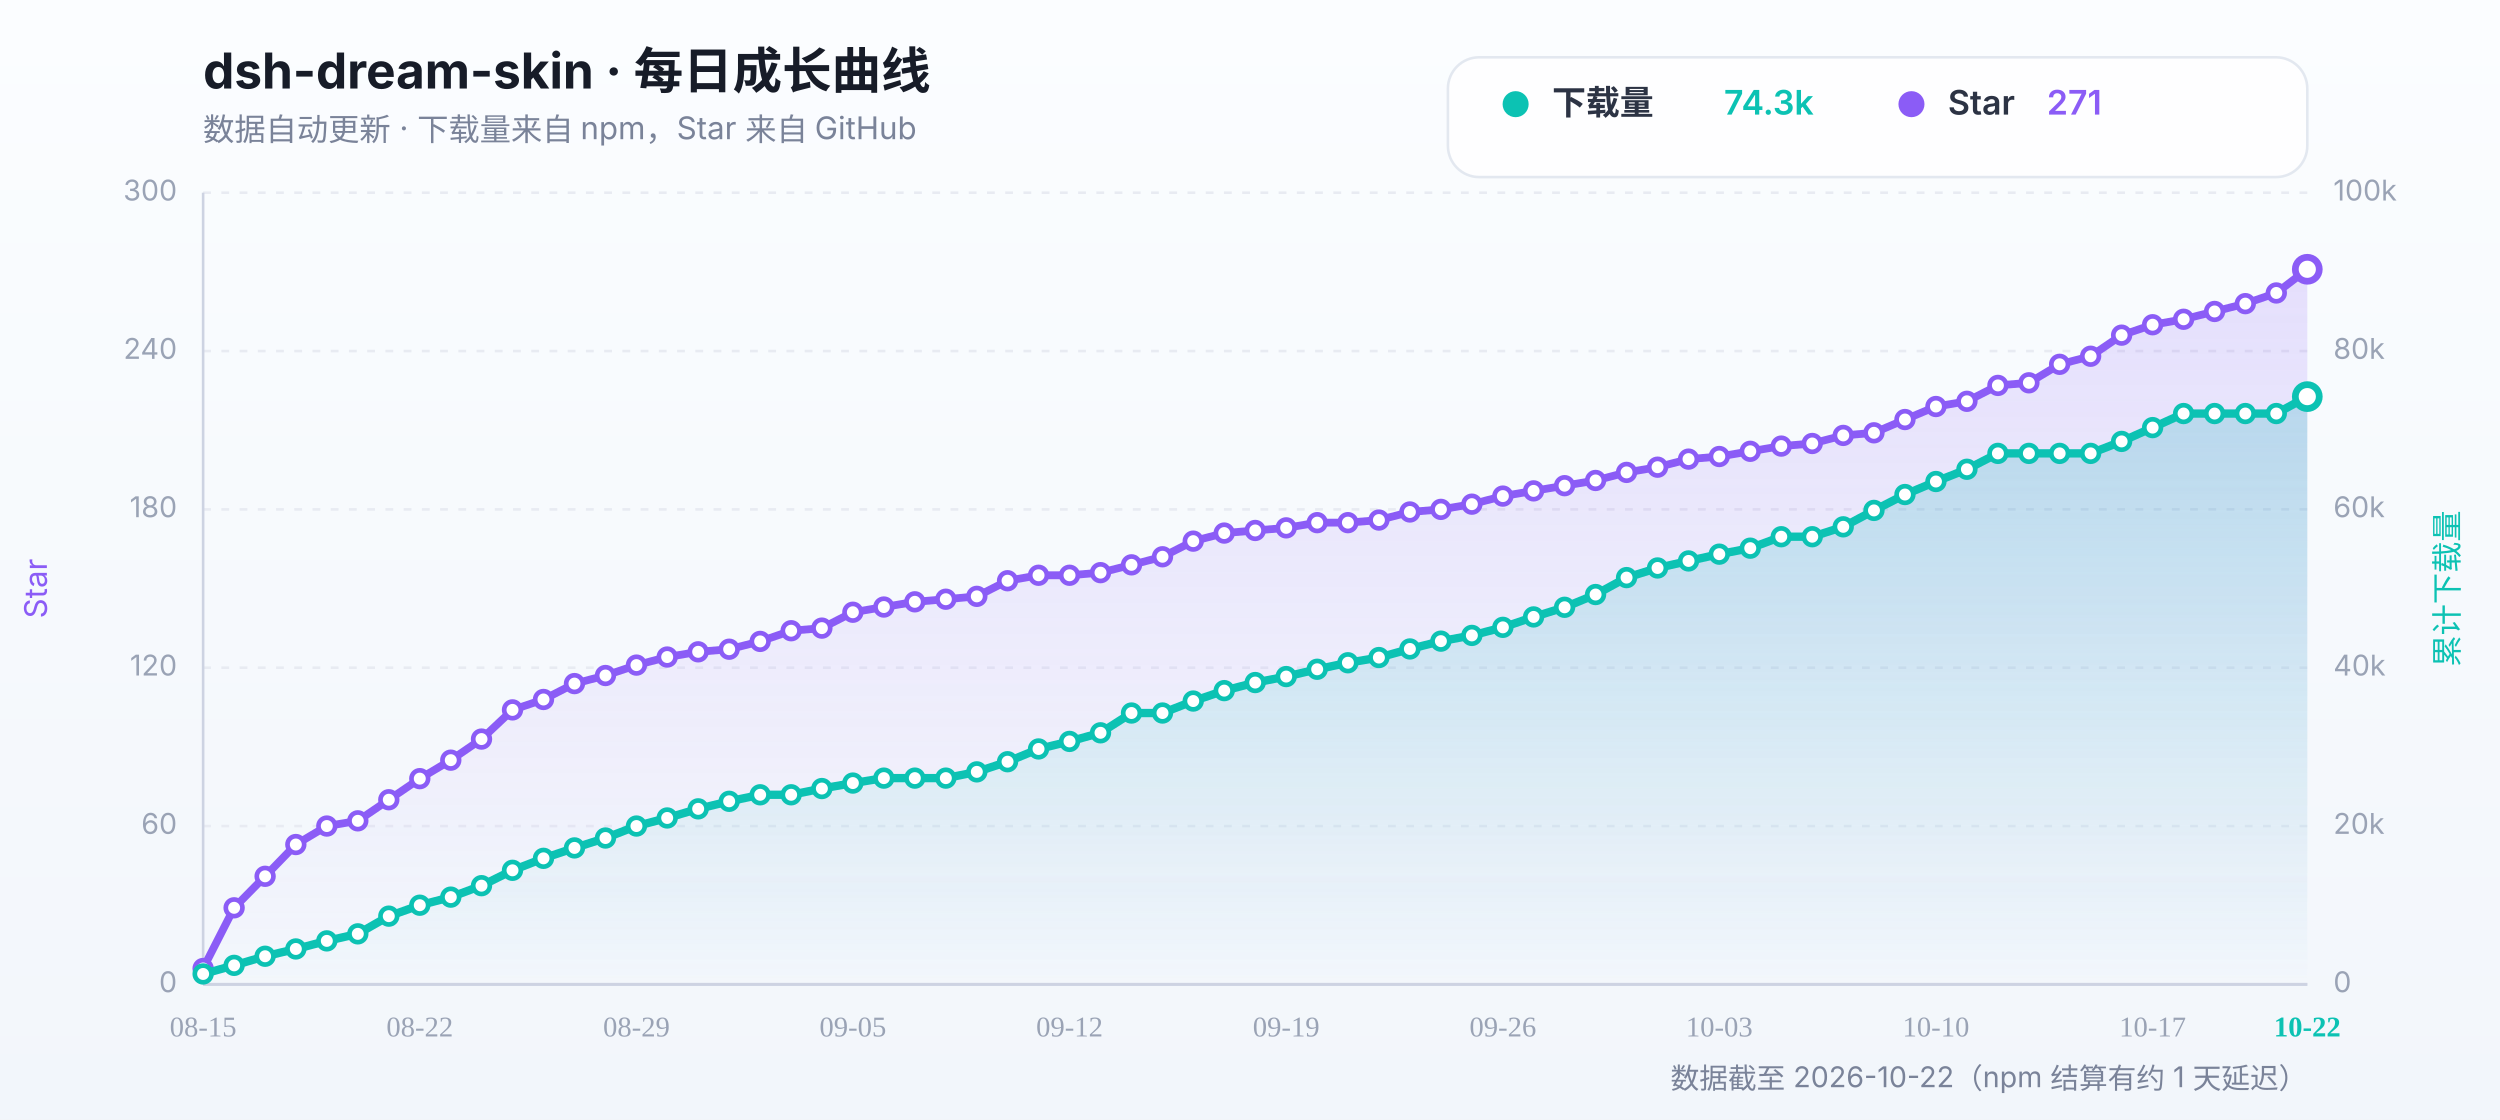
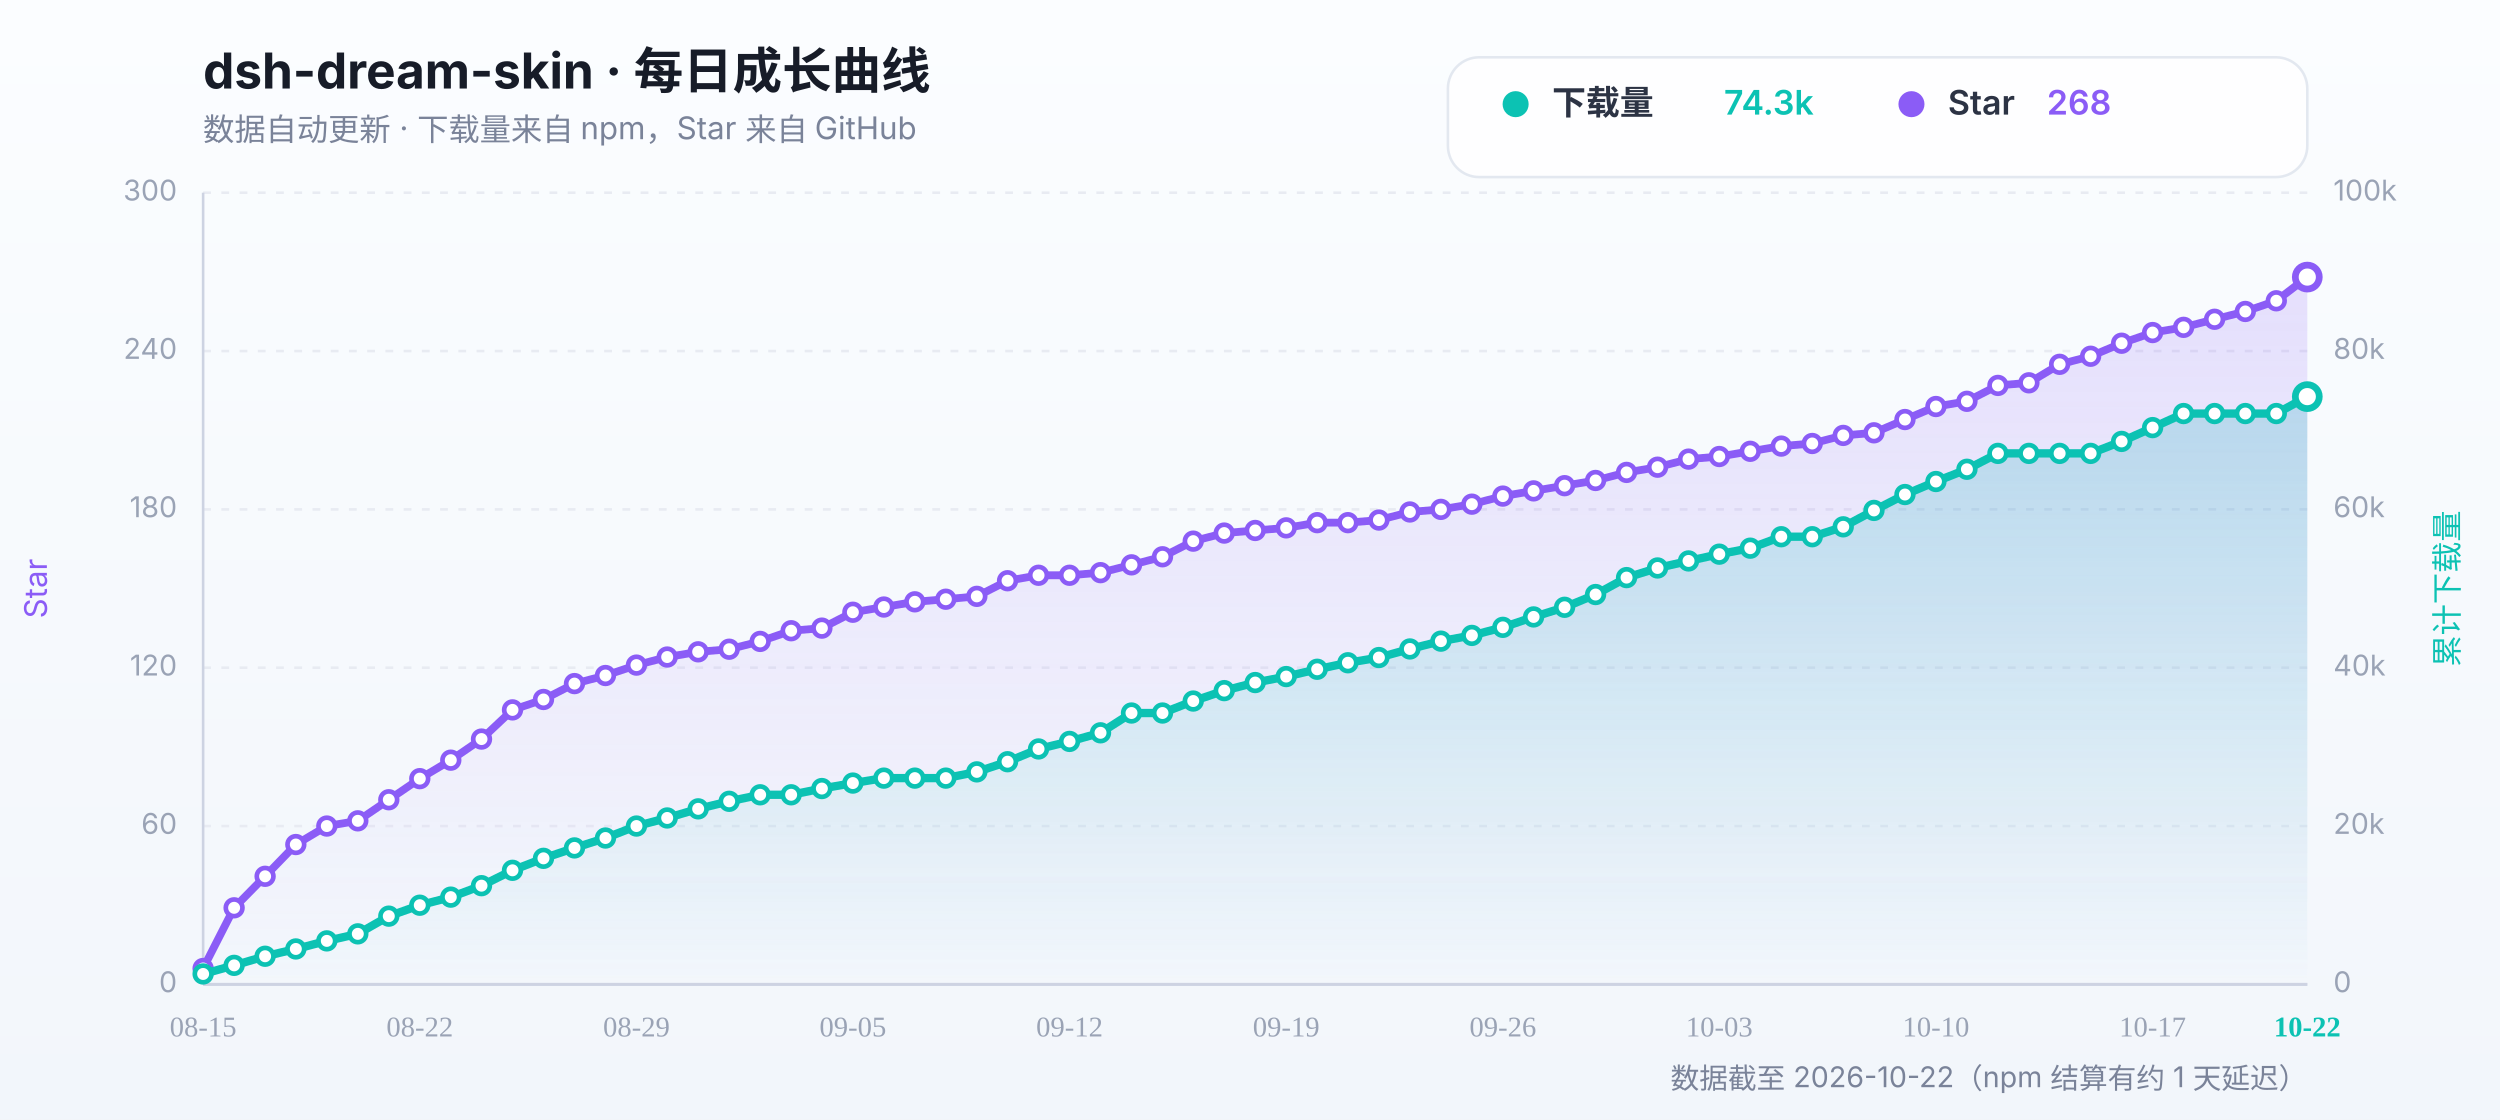
<svg xmlns="http://www.w3.org/2000/svg" width="960" height="430" viewBox="0 0 960 430" role="img" aria-label="dsh-dream-skin 每日 Star 与累计下载量双轴折线图">
  <defs>
    <linearGradient id="gradDl" x1="0" y1="0" x2="0" y2="1">
      <stop offset="0%" stop-color="#0cc2b3" stop-opacity="0.24" />
      <stop offset="100%" stop-color="#0cc2b3" stop-opacity="0" />
    </linearGradient>
    <linearGradient id="gradSt" x1="0" y1="0" x2="0" y2="1">
      <stop offset="0%" stop-color="#8b5cf6" stop-opacity="0.18" />
      <stop offset="100%" stop-color="#8b5cf6" stop-opacity="0" />
    </linearGradient>
    <linearGradient id="bgGrad" x1="0" y1="0" x2="0" y2="1">
      <stop offset="0%" stop-color="#fbfdff" />
      <stop offset="100%" stop-color="#f2f6fb" />
    </linearGradient>
  </defs>
  <rect width="960" height="430" fill="url(#bgGrad)" />
  <g font-family="system-ui,-apple-system,'Segoe UI',sans-serif">
    <text x="18" y="226" font-size="12" fill="#8b5cf6" transform="rotate(-90 18 226)" text-anchor="middle">Star</text>
    <text x="944" y="226" font-size="12" fill="#0cc2b3" transform="rotate(-90 944 226)" text-anchor="middle">累计下载量</text>
  </g>
  <text x="78" y="34" font-size="19" font-weight="700" fill="#171c28" font-family="system-ui,-apple-system,'Segoe UI',sans-serif">dsh-dream-skin · 每日成长曲线</text>
  <text x="78" y="54" font-size="12" fill="#7a8399" font-family="system-ui,-apple-system,'Segoe UI',sans-serif">数据自动更新 · 下载量来自 npm，Star 来自 GitHub</text>
  <g font-family="system-ui,-apple-system,'Segoe UI',sans-serif">
    <rect x="556" y="22" width="330" height="46" rx="12" fill="#ffffff" fill-opacity="0.72" stroke="#e3e8f0" stroke-width="1" />
    <circle cx="582" cy="40" r="5" fill="#0cc2b3" />
    <text x="596" y="44" font-size="13" font-weight="600" fill="#2c3344">下载量</text>
    <text x="662" y="44" font-size="13" font-weight="600" fill="#0cc2b3">74.3k</text>
    <circle cx="734" cy="40" r="5" fill="#8b5cf6" />
    <text x="748" y="44" font-size="13" font-weight="600" fill="#2c3344">Star</text>
-     <text x="786" y="44" font-size="13" font-weight="600" fill="#8b5cf6">271</text>
+     <text x="786" y="44" font-size="13" font-weight="600" fill="#8b5cf6">268</text>
  </g>
  <line x1="78" y1="378.0" x2="886" y2="378.0" stroke="#d3d9e8" stroke-width="1.2" />
  <line x1="78" y1="317.2" x2="886" y2="317.2" stroke="#e8ebf2" stroke-width="1" stroke-dasharray="3 4" />
  <line x1="78" y1="256.4" x2="886" y2="256.4" stroke="#e8ebf2" stroke-width="1" stroke-dasharray="3 4" />
  <line x1="78" y1="195.6" x2="886" y2="195.6" stroke="#e8ebf2" stroke-width="1" stroke-dasharray="3 4" />
  <line x1="78" y1="134.8" x2="886" y2="134.8" stroke="#e8ebf2" stroke-width="1" stroke-dasharray="3 4" />
  <line x1="78" y1="74.0" x2="886" y2="74.0" stroke="#e8ebf2" stroke-width="1" stroke-dasharray="3 4" />
  <g font-family="system-ui,-apple-system,'Segoe UI',sans-serif">
    <text x="68" y="381.0" text-anchor="end" font-size="11" fill="#9aa3b5">0</text>
    <text x="68" y="320.2" text-anchor="end" font-size="11" fill="#9aa3b5">60</text>
    <text x="68" y="259.4" text-anchor="end" font-size="11" fill="#9aa3b5">120</text>
    <text x="68" y="198.6" text-anchor="end" font-size="11" fill="#9aa3b5">180</text>
    <text x="68" y="137.8" text-anchor="end" font-size="11" fill="#9aa3b5">240</text>
    <text x="68" y="77.0" text-anchor="end" font-size="11" fill="#9aa3b5">300</text>
    <text x="896" y="381.0" text-anchor="start" font-size="11" fill="#9aa3b5">0</text>
    <text x="896" y="320.2" text-anchor="start" font-size="11" fill="#9aa3b5">20k</text>
    <text x="896" y="259.4" text-anchor="start" font-size="11" fill="#9aa3b5">40k</text>
    <text x="896" y="198.6" text-anchor="start" font-size="11" fill="#9aa3b5">60k</text>
    <text x="896" y="137.8" text-anchor="start" font-size="11" fill="#9aa3b5">80k</text>
    <text x="896" y="77.0" text-anchor="start" font-size="11" fill="#9aa3b5">100k</text>
  </g>
  <line x1="78" y1="74" x2="78" y2="378" stroke="#cdd3e2" stroke-width="1" />
  <line x1="78" y1="378" x2="886" y2="378" stroke="#cdd3e2" stroke-width="1" />
  <path d="M 78.0 378.0 L 78.0 374.0 L 89.9 370.7 L 101.8 367.2 L 113.6 364.4 L 125.5 361.3 L 137.4 358.6 L 149.3 351.8 L 161.2 347.6 L 173.1 344.5 L 184.9 340.1 L 196.8 334.2 L 208.7 329.6 L 220.6 325.6 L 232.5 321.8 L 244.4 317.2 L 256.2 314.1 L 268.1 310.6 L 280.0 307.7 L 291.9 305.2 L 303.8 305.2 L 315.6 302.8 L 327.5 300.7 L 339.4 298.8 L 351.3 298.8 L 363.2 298.8 L 375.1 296.4 L 386.9 292.5 L 398.8 287.6 L 410.7 284.7 L 422.6 281.4 L 434.5 273.8 L 446.4 273.8 L 458.2 269.2 L 470.1 265.2 L 482.0 262.1 L 493.9 259.8 L 505.8 257.0 L 517.6 254.5 L 529.5 252.5 L 541.4 249.2 L 553.3 246.2 L 565.2 244.0 L 577.1 240.9 L 588.9 236.9 L 600.8 233.2 L 612.7 228.3 L 624.6 221.8 L 636.5 218.1 L 648.4 215.4 L 660.2 212.8 L 672.1 210.5 L 684.0 206.1 L 695.9 206.1 L 707.8 202.3 L 719.6 196.0 L 731.5 189.9 L 743.4 184.9 L 755.3 180.2 L 767.2 174.1 L 779.1 174.1 L 790.9 174.1 L 802.8 174.1 L 814.7 169.5 L 826.6 164.2 L 838.5 158.8 L 850.4 158.8 L 862.2 158.8 L 874.1 158.8 L 886.0 152.3 L 886.0 378.0 Z" fill="url(#gradDl)" stroke="none" />
-   <path d="M 78.0 378.0 L 78.0 371.9 L 89.9 348.6 L 101.8 336.5 L 113.6 324.3 L 125.5 317.2 L 137.4 315.2 L 149.3 307.1 L 161.2 299.0 L 173.1 291.9 L 184.9 283.8 L 196.8 272.6 L 208.7 268.6 L 220.6 262.5 L 232.5 259.4 L 244.4 255.4 L 256.2 252.3 L 268.1 250.3 L 280.0 249.3 L 291.9 246.3 L 303.8 242.2 L 315.6 241.2 L 327.5 235.1 L 339.4 233.1 L 351.3 231.1 L 363.2 230.1 L 375.1 229.0 L 386.9 223.0 L 398.8 220.9 L 410.7 220.9 L 422.6 219.9 L 434.5 216.9 L 446.4 213.8 L 458.2 207.8 L 470.1 204.7 L 482.0 203.7 L 493.9 202.7 L 505.8 200.7 L 517.6 200.7 L 529.5 199.7 L 541.4 196.6 L 553.3 195.6 L 565.2 193.6 L 577.1 190.5 L 588.9 188.5 L 600.8 186.5 L 612.7 184.5 L 624.6 181.4 L 636.5 179.4 L 648.4 176.3 L 660.2 175.3 L 672.1 173.3 L 684.0 171.3 L 695.9 170.3 L 707.8 167.2 L 719.6 166.2 L 731.5 161.1 L 743.4 156.1 L 755.3 154.1 L 767.2 148.0 L 779.1 147.0 L 790.9 139.9 L 802.8 136.8 L 814.7 128.7 L 826.6 124.7 L 838.5 122.6 L 850.4 119.6 L 862.2 116.6 L 874.1 112.5 L 886.0 103.4 L 886.0 378.0 Z" fill="url(#gradSt)" stroke="none" />
-   <polyline points="78.0,371.9 89.9,348.6 101.8,336.5 113.6,324.3 125.5,317.2 137.4,315.2 149.3,307.1 161.2,299.0 173.1,291.9 184.9,283.8 196.8,272.6 208.7,268.6 220.6,262.5 232.5,259.4 244.4,255.4 256.2,252.3 268.1,250.3 280.0,249.3 291.9,246.3 303.8,242.2 315.6,241.2 327.5,235.1 339.4,233.1 351.3,231.1 363.2,230.1 375.1,229.0 386.9,223.0 398.8,220.9 410.7,220.9 422.6,219.9 434.5,216.9 446.4,213.8 458.2,207.8 470.1,204.7 482.0,203.7 493.9,202.7 505.8,200.7 517.6,200.7 529.5,199.7 541.4,196.6 553.3,195.6 565.2,193.6 577.1,190.5 588.9,188.5 600.8,186.5 612.7,184.5 624.6,181.4 636.5,179.4 648.4,176.3 660.2,175.3 672.1,173.3 684.0,171.3 695.9,170.3 707.8,167.2 719.6,166.2 731.5,161.1 743.4,156.1 755.3,154.1 767.2,148.0 779.1,147.0 790.9,139.9 802.8,136.8 814.7,128.7 826.6,124.7 838.5,122.6 850.4,119.6 862.2,116.6 874.1,112.5 886.0,103.4" fill="none" stroke="#8b5cf6" stroke-width="3" stroke-linecap="round" stroke-linejoin="round" />
+   <path d="M 78.0 378.0 L 78.0 371.9 L 89.9 348.6 L 101.8 336.5 L 113.6 324.3 L 125.5 317.2 L 137.4 315.2 L 149.3 307.1 L 161.2 299.0 L 173.1 291.9 L 184.9 283.8 L 196.8 272.6 L 208.7 268.6 L 220.6 262.5 L 232.5 259.4 L 244.4 255.4 L 256.2 252.3 L 268.1 250.3 L 280.0 249.3 L 291.9 246.3 L 303.8 242.2 L 315.6 241.2 L 327.5 235.1 L 339.4 233.1 L 351.3 231.1 L 363.2 230.1 L 375.1 229.0 L 386.9 223.0 L 398.8 220.9 L 410.7 220.9 L 422.6 219.9 L 434.5 216.9 L 446.4 213.8 L 458.2 207.8 L 470.1 204.7 L 482.0 203.7 L 493.9 202.7 L 505.8 200.7 L 517.6 200.7 L 529.5 199.7 L 541.4 196.6 L 553.3 195.6 L 565.2 193.6 L 577.1 190.5 L 588.9 188.5 L 600.8 186.5 L 612.7 184.5 L 624.6 181.4 L 636.5 179.4 L 648.4 176.3 L 660.2 175.3 L 672.1 173.3 L 684.0 171.3 L 695.9 170.3 L 707.8 167.2 L 719.6 166.2 L 731.5 161.1 L 743.4 156.1 L 755.3 154.1 L 767.2 148.0 L 779.1 147.0 L 790.9 139.9 L 802.8 136.8 L 814.7 131.8 L 826.6 127.7 L 838.5 125.7 L 850.4 122.6 L 862.2 119.6 L 874.1 115.5 L 886.0 106.4 L 886.0 378.0 Z" fill="url(#gradSt)" stroke="none" />
+   <polyline points="78.0,371.9 89.9,348.6 101.8,336.5 113.6,324.3 125.5,317.2 137.4,315.2 149.3,307.1 161.2,299.0 173.1,291.9 184.9,283.8 196.8,272.6 208.7,268.6 220.6,262.5 232.5,259.4 244.4,255.4 256.2,252.3 268.1,250.3 280.0,249.3 291.9,246.3 303.8,242.2 315.6,241.2 327.5,235.1 339.4,233.1 351.3,231.1 363.2,230.1 375.1,229.0 386.9,223.0 398.8,220.9 410.7,220.9 422.6,219.9 434.5,216.9 446.4,213.8 458.2,207.8 470.1,204.7 482.0,203.7 493.9,202.7 505.8,200.7 517.6,200.7 529.5,199.7 541.4,196.6 553.3,195.6 565.2,193.6 577.1,190.5 588.9,188.5 600.8,186.5 612.7,184.5 624.6,181.4 636.5,179.4 648.4,176.3 660.2,175.3 672.1,173.3 684.0,171.3 695.9,170.3 707.8,167.2 719.6,166.2 731.5,161.1 743.4,156.1 755.3,154.1 767.2,148.0 779.1,147.0 790.9,139.9 802.8,136.8 814.7,131.8 826.6,127.7 838.5,125.7 850.4,122.6 862.2,119.6 874.1,115.5 886.0,106.4" fill="none" stroke="#8b5cf6" stroke-width="3" stroke-linecap="round" stroke-linejoin="round" />
  <circle cx="78.0" cy="371.9" r="3.2" fill="#ffffff" stroke="#8b5cf6" stroke-width="1.8" />
  <circle cx="89.9" cy="348.6" r="3.2" fill="#ffffff" stroke="#8b5cf6" stroke-width="1.8" />
  <circle cx="101.8" cy="336.5" r="3.2" fill="#ffffff" stroke="#8b5cf6" stroke-width="1.8" />
  <circle cx="113.6" cy="324.3" r="3.2" fill="#ffffff" stroke="#8b5cf6" stroke-width="1.8" />
  <circle cx="125.5" cy="317.2" r="3.2" fill="#ffffff" stroke="#8b5cf6" stroke-width="1.8" />
  <circle cx="137.4" cy="315.2" r="3.2" fill="#ffffff" stroke="#8b5cf6" stroke-width="1.8" />
  <circle cx="149.3" cy="307.1" r="3.2" fill="#ffffff" stroke="#8b5cf6" stroke-width="1.8" />
  <circle cx="161.2" cy="299.0" r="3.2" fill="#ffffff" stroke="#8b5cf6" stroke-width="1.8" />
  <circle cx="173.1" cy="291.9" r="3.2" fill="#ffffff" stroke="#8b5cf6" stroke-width="1.8" />
  <circle cx="184.9" cy="283.8" r="3.2" fill="#ffffff" stroke="#8b5cf6" stroke-width="1.8" />
  <circle cx="196.8" cy="272.6" r="3.2" fill="#ffffff" stroke="#8b5cf6" stroke-width="1.8" />
  <circle cx="208.7" cy="268.6" r="3.2" fill="#ffffff" stroke="#8b5cf6" stroke-width="1.8" />
  <circle cx="220.6" cy="262.5" r="3.2" fill="#ffffff" stroke="#8b5cf6" stroke-width="1.8" />
  <circle cx="232.5" cy="259.4" r="3.2" fill="#ffffff" stroke="#8b5cf6" stroke-width="1.8" />
  <circle cx="244.4" cy="255.4" r="3.2" fill="#ffffff" stroke="#8b5cf6" stroke-width="1.8" />
  <circle cx="256.2" cy="252.3" r="3.2" fill="#ffffff" stroke="#8b5cf6" stroke-width="1.8" />
  <circle cx="268.1" cy="250.3" r="3.2" fill="#ffffff" stroke="#8b5cf6" stroke-width="1.8" />
  <circle cx="280.0" cy="249.3" r="3.2" fill="#ffffff" stroke="#8b5cf6" stroke-width="1.8" />
  <circle cx="291.9" cy="246.3" r="3.2" fill="#ffffff" stroke="#8b5cf6" stroke-width="1.8" />
  <circle cx="303.8" cy="242.2" r="3.2" fill="#ffffff" stroke="#8b5cf6" stroke-width="1.8" />
  <circle cx="315.6" cy="241.2" r="3.2" fill="#ffffff" stroke="#8b5cf6" stroke-width="1.8" />
  <circle cx="327.5" cy="235.1" r="3.2" fill="#ffffff" stroke="#8b5cf6" stroke-width="1.8" />
  <circle cx="339.4" cy="233.1" r="3.2" fill="#ffffff" stroke="#8b5cf6" stroke-width="1.8" />
  <circle cx="351.3" cy="231.1" r="3.2" fill="#ffffff" stroke="#8b5cf6" stroke-width="1.8" />
  <circle cx="363.2" cy="230.1" r="3.2" fill="#ffffff" stroke="#8b5cf6" stroke-width="1.8" />
  <circle cx="375.1" cy="229.0" r="3.2" fill="#ffffff" stroke="#8b5cf6" stroke-width="1.8" />
  <circle cx="386.9" cy="223.0" r="3.2" fill="#ffffff" stroke="#8b5cf6" stroke-width="1.8" />
  <circle cx="398.8" cy="220.9" r="3.2" fill="#ffffff" stroke="#8b5cf6" stroke-width="1.8" />
  <circle cx="410.7" cy="220.9" r="3.2" fill="#ffffff" stroke="#8b5cf6" stroke-width="1.8" />
  <circle cx="422.6" cy="219.9" r="3.2" fill="#ffffff" stroke="#8b5cf6" stroke-width="1.8" />
  <circle cx="434.5" cy="216.9" r="3.2" fill="#ffffff" stroke="#8b5cf6" stroke-width="1.8" />
  <circle cx="446.4" cy="213.8" r="3.2" fill="#ffffff" stroke="#8b5cf6" stroke-width="1.8" />
  <circle cx="458.2" cy="207.8" r="3.2" fill="#ffffff" stroke="#8b5cf6" stroke-width="1.8" />
  <circle cx="470.1" cy="204.7" r="3.2" fill="#ffffff" stroke="#8b5cf6" stroke-width="1.8" />
  <circle cx="482.0" cy="203.7" r="3.2" fill="#ffffff" stroke="#8b5cf6" stroke-width="1.8" />
  <circle cx="493.9" cy="202.7" r="3.2" fill="#ffffff" stroke="#8b5cf6" stroke-width="1.8" />
  <circle cx="505.8" cy="200.7" r="3.2" fill="#ffffff" stroke="#8b5cf6" stroke-width="1.8" />
  <circle cx="517.6" cy="200.7" r="3.2" fill="#ffffff" stroke="#8b5cf6" stroke-width="1.8" />
  <circle cx="529.5" cy="199.7" r="3.2" fill="#ffffff" stroke="#8b5cf6" stroke-width="1.8" />
  <circle cx="541.4" cy="196.6" r="3.2" fill="#ffffff" stroke="#8b5cf6" stroke-width="1.8" />
  <circle cx="553.3" cy="195.6" r="3.2" fill="#ffffff" stroke="#8b5cf6" stroke-width="1.8" />
  <circle cx="565.2" cy="193.6" r="3.2" fill="#ffffff" stroke="#8b5cf6" stroke-width="1.8" />
  <circle cx="577.1" cy="190.5" r="3.2" fill="#ffffff" stroke="#8b5cf6" stroke-width="1.8" />
  <circle cx="588.9" cy="188.5" r="3.2" fill="#ffffff" stroke="#8b5cf6" stroke-width="1.8" />
  <circle cx="600.8" cy="186.5" r="3.2" fill="#ffffff" stroke="#8b5cf6" stroke-width="1.8" />
  <circle cx="612.7" cy="184.5" r="3.2" fill="#ffffff" stroke="#8b5cf6" stroke-width="1.8" />
  <circle cx="624.6" cy="181.4" r="3.2" fill="#ffffff" stroke="#8b5cf6" stroke-width="1.8" />
  <circle cx="636.5" cy="179.4" r="3.2" fill="#ffffff" stroke="#8b5cf6" stroke-width="1.8" />
  <circle cx="648.4" cy="176.3" r="3.2" fill="#ffffff" stroke="#8b5cf6" stroke-width="1.8" />
  <circle cx="660.2" cy="175.3" r="3.2" fill="#ffffff" stroke="#8b5cf6" stroke-width="1.8" />
  <circle cx="672.1" cy="173.3" r="3.2" fill="#ffffff" stroke="#8b5cf6" stroke-width="1.8" />
  <circle cx="684.0" cy="171.3" r="3.2" fill="#ffffff" stroke="#8b5cf6" stroke-width="1.8" />
  <circle cx="695.9" cy="170.3" r="3.2" fill="#ffffff" stroke="#8b5cf6" stroke-width="1.8" />
  <circle cx="707.8" cy="167.2" r="3.2" fill="#ffffff" stroke="#8b5cf6" stroke-width="1.8" />
  <circle cx="719.6" cy="166.2" r="3.2" fill="#ffffff" stroke="#8b5cf6" stroke-width="1.8" />
  <circle cx="731.5" cy="161.1" r="3.2" fill="#ffffff" stroke="#8b5cf6" stroke-width="1.8" />
  <circle cx="743.4" cy="156.1" r="3.2" fill="#ffffff" stroke="#8b5cf6" stroke-width="1.8" />
  <circle cx="755.3" cy="154.1" r="3.2" fill="#ffffff" stroke="#8b5cf6" stroke-width="1.8" />
  <circle cx="767.2" cy="148.0" r="3.2" fill="#ffffff" stroke="#8b5cf6" stroke-width="1.8" />
  <circle cx="779.1" cy="147.0" r="3.2" fill="#ffffff" stroke="#8b5cf6" stroke-width="1.8" />
  <circle cx="790.9" cy="139.9" r="3.2" fill="#ffffff" stroke="#8b5cf6" stroke-width="1.8" />
  <circle cx="802.8" cy="136.8" r="3.2" fill="#ffffff" stroke="#8b5cf6" stroke-width="1.8" />
-   <circle cx="814.7" cy="128.7" r="3.2" fill="#ffffff" stroke="#8b5cf6" stroke-width="1.8" />
-   <circle cx="826.6" cy="124.7" r="3.2" fill="#ffffff" stroke="#8b5cf6" stroke-width="1.8" />
-   <circle cx="838.5" cy="122.6" r="3.2" fill="#ffffff" stroke="#8b5cf6" stroke-width="1.8" />
-   <circle cx="850.4" cy="119.6" r="3.2" fill="#ffffff" stroke="#8b5cf6" stroke-width="1.8" />
-   <circle cx="862.2" cy="116.6" r="3.2" fill="#ffffff" stroke="#8b5cf6" stroke-width="1.8" />
-   <circle cx="874.1" cy="112.5" r="3.2" fill="#ffffff" stroke="#8b5cf6" stroke-width="1.8" />
-   <circle cx="886.0" cy="103.4" r="4.6" fill="#ffffff" stroke="#8b5cf6" stroke-width="2.6" />
+   <circle cx="814.7" cy="131.8" r="3.2" fill="#ffffff" stroke="#8b5cf6" stroke-width="1.8" />
+   <circle cx="826.6" cy="127.7" r="3.2" fill="#ffffff" stroke="#8b5cf6" stroke-width="1.8" />
+   <circle cx="838.5" cy="125.7" r="3.2" fill="#ffffff" stroke="#8b5cf6" stroke-width="1.8" />
+   <circle cx="850.4" cy="122.6" r="3.2" fill="#ffffff" stroke="#8b5cf6" stroke-width="1.8" />
+   <circle cx="862.2" cy="119.6" r="3.2" fill="#ffffff" stroke="#8b5cf6" stroke-width="1.8" />
+   <circle cx="874.1" cy="115.5" r="3.2" fill="#ffffff" stroke="#8b5cf6" stroke-width="1.8" />
+   <circle cx="886.0" cy="106.4" r="4.6" fill="#ffffff" stroke="#8b5cf6" stroke-width="2.6" />
  <polyline points="78.0,374.0 89.9,370.7 101.8,367.2 113.6,364.4 125.5,361.3 137.4,358.6 149.3,351.8 161.2,347.6 173.1,344.5 184.9,340.1 196.8,334.2 208.7,329.6 220.6,325.6 232.5,321.8 244.4,317.2 256.2,314.1 268.1,310.6 280.0,307.7 291.9,305.2 303.8,305.2 315.6,302.8 327.5,300.7 339.4,298.8 351.3,298.8 363.2,298.8 375.1,296.4 386.9,292.5 398.8,287.6 410.7,284.7 422.6,281.4 434.5,273.8 446.4,273.8 458.2,269.2 470.1,265.2 482.0,262.1 493.9,259.8 505.8,257.0 517.6,254.5 529.5,252.5 541.4,249.2 553.3,246.2 565.2,244.0 577.1,240.9 588.9,236.9 600.8,233.2 612.7,228.3 624.6,221.8 636.5,218.1 648.4,215.4 660.2,212.8 672.1,210.5 684.0,206.1 695.9,206.1 707.8,202.3 719.6,196.0 731.5,189.9 743.4,184.9 755.3,180.2 767.2,174.1 779.1,174.1 790.9,174.1 802.8,174.1 814.7,169.5 826.6,164.2 838.5,158.8 850.4,158.8 862.2,158.8 874.1,158.8 886.0,152.3" fill="none" stroke="#0cc2b3" stroke-width="3.2" stroke-linecap="round" stroke-linejoin="round" />
  <circle cx="78.0" cy="374.0" r="3.2" fill="#ffffff" stroke="#0cc2b3" stroke-width="1.8" />
  <circle cx="89.9" cy="370.7" r="3.2" fill="#ffffff" stroke="#0cc2b3" stroke-width="1.8" />
  <circle cx="101.8" cy="367.2" r="3.2" fill="#ffffff" stroke="#0cc2b3" stroke-width="1.8" />
  <circle cx="113.6" cy="364.4" r="3.2" fill="#ffffff" stroke="#0cc2b3" stroke-width="1.8" />
  <circle cx="125.5" cy="361.3" r="3.2" fill="#ffffff" stroke="#0cc2b3" stroke-width="1.8" />
  <circle cx="137.4" cy="358.6" r="3.2" fill="#ffffff" stroke="#0cc2b3" stroke-width="1.8" />
  <circle cx="149.3" cy="351.8" r="3.2" fill="#ffffff" stroke="#0cc2b3" stroke-width="1.8" />
  <circle cx="161.2" cy="347.6" r="3.2" fill="#ffffff" stroke="#0cc2b3" stroke-width="1.8" />
  <circle cx="173.1" cy="344.5" r="3.2" fill="#ffffff" stroke="#0cc2b3" stroke-width="1.8" />
  <circle cx="184.9" cy="340.1" r="3.2" fill="#ffffff" stroke="#0cc2b3" stroke-width="1.8" />
  <circle cx="196.8" cy="334.2" r="3.2" fill="#ffffff" stroke="#0cc2b3" stroke-width="1.8" />
  <circle cx="208.7" cy="329.6" r="3.2" fill="#ffffff" stroke="#0cc2b3" stroke-width="1.8" />
  <circle cx="220.6" cy="325.6" r="3.2" fill="#ffffff" stroke="#0cc2b3" stroke-width="1.8" />
  <circle cx="232.5" cy="321.8" r="3.2" fill="#ffffff" stroke="#0cc2b3" stroke-width="1.8" />
  <circle cx="244.4" cy="317.2" r="3.2" fill="#ffffff" stroke="#0cc2b3" stroke-width="1.8" />
  <circle cx="256.2" cy="314.1" r="3.2" fill="#ffffff" stroke="#0cc2b3" stroke-width="1.8" />
  <circle cx="268.1" cy="310.6" r="3.2" fill="#ffffff" stroke="#0cc2b3" stroke-width="1.8" />
  <circle cx="280.0" cy="307.7" r="3.2" fill="#ffffff" stroke="#0cc2b3" stroke-width="1.8" />
  <circle cx="291.9" cy="305.2" r="3.2" fill="#ffffff" stroke="#0cc2b3" stroke-width="1.8" />
  <circle cx="303.8" cy="305.2" r="3.2" fill="#ffffff" stroke="#0cc2b3" stroke-width="1.8" />
  <circle cx="315.6" cy="302.8" r="3.2" fill="#ffffff" stroke="#0cc2b3" stroke-width="1.8" />
  <circle cx="327.5" cy="300.7" r="3.2" fill="#ffffff" stroke="#0cc2b3" stroke-width="1.8" />
  <circle cx="339.4" cy="298.8" r="3.2" fill="#ffffff" stroke="#0cc2b3" stroke-width="1.8" />
  <circle cx="351.3" cy="298.8" r="3.2" fill="#ffffff" stroke="#0cc2b3" stroke-width="1.8" />
  <circle cx="363.2" cy="298.8" r="3.2" fill="#ffffff" stroke="#0cc2b3" stroke-width="1.8" />
  <circle cx="375.1" cy="296.4" r="3.2" fill="#ffffff" stroke="#0cc2b3" stroke-width="1.8" />
  <circle cx="386.9" cy="292.5" r="3.2" fill="#ffffff" stroke="#0cc2b3" stroke-width="1.8" />
  <circle cx="398.8" cy="287.6" r="3.2" fill="#ffffff" stroke="#0cc2b3" stroke-width="1.8" />
  <circle cx="410.7" cy="284.7" r="3.2" fill="#ffffff" stroke="#0cc2b3" stroke-width="1.8" />
  <circle cx="422.6" cy="281.4" r="3.2" fill="#ffffff" stroke="#0cc2b3" stroke-width="1.8" />
  <circle cx="434.5" cy="273.8" r="3.2" fill="#ffffff" stroke="#0cc2b3" stroke-width="1.8" />
  <circle cx="446.4" cy="273.8" r="3.2" fill="#ffffff" stroke="#0cc2b3" stroke-width="1.8" />
  <circle cx="458.2" cy="269.2" r="3.2" fill="#ffffff" stroke="#0cc2b3" stroke-width="1.8" />
  <circle cx="470.1" cy="265.2" r="3.2" fill="#ffffff" stroke="#0cc2b3" stroke-width="1.8" />
  <circle cx="482.0" cy="262.1" r="3.2" fill="#ffffff" stroke="#0cc2b3" stroke-width="1.8" />
  <circle cx="493.9" cy="259.8" r="3.2" fill="#ffffff" stroke="#0cc2b3" stroke-width="1.8" />
  <circle cx="505.8" cy="257.0" r="3.2" fill="#ffffff" stroke="#0cc2b3" stroke-width="1.8" />
  <circle cx="517.6" cy="254.5" r="3.2" fill="#ffffff" stroke="#0cc2b3" stroke-width="1.8" />
  <circle cx="529.5" cy="252.5" r="3.2" fill="#ffffff" stroke="#0cc2b3" stroke-width="1.8" />
  <circle cx="541.4" cy="249.2" r="3.2" fill="#ffffff" stroke="#0cc2b3" stroke-width="1.8" />
  <circle cx="553.3" cy="246.2" r="3.2" fill="#ffffff" stroke="#0cc2b3" stroke-width="1.8" />
  <circle cx="565.2" cy="244.0" r="3.2" fill="#ffffff" stroke="#0cc2b3" stroke-width="1.8" />
  <circle cx="577.1" cy="240.9" r="3.2" fill="#ffffff" stroke="#0cc2b3" stroke-width="1.8" />
  <circle cx="588.9" cy="236.9" r="3.2" fill="#ffffff" stroke="#0cc2b3" stroke-width="1.8" />
  <circle cx="600.8" cy="233.2" r="3.2" fill="#ffffff" stroke="#0cc2b3" stroke-width="1.8" />
  <circle cx="612.7" cy="228.3" r="3.2" fill="#ffffff" stroke="#0cc2b3" stroke-width="1.8" />
  <circle cx="624.6" cy="221.8" r="3.2" fill="#ffffff" stroke="#0cc2b3" stroke-width="1.8" />
  <circle cx="636.5" cy="218.1" r="3.2" fill="#ffffff" stroke="#0cc2b3" stroke-width="1.8" />
  <circle cx="648.4" cy="215.4" r="3.2" fill="#ffffff" stroke="#0cc2b3" stroke-width="1.8" />
  <circle cx="660.2" cy="212.8" r="3.2" fill="#ffffff" stroke="#0cc2b3" stroke-width="1.8" />
  <circle cx="672.1" cy="210.5" r="3.2" fill="#ffffff" stroke="#0cc2b3" stroke-width="1.8" />
  <circle cx="684.0" cy="206.1" r="3.2" fill="#ffffff" stroke="#0cc2b3" stroke-width="1.8" />
  <circle cx="695.9" cy="206.1" r="3.2" fill="#ffffff" stroke="#0cc2b3" stroke-width="1.8" />
  <circle cx="707.8" cy="202.3" r="3.2" fill="#ffffff" stroke="#0cc2b3" stroke-width="1.8" />
  <circle cx="719.6" cy="196.0" r="3.2" fill="#ffffff" stroke="#0cc2b3" stroke-width="1.8" />
  <circle cx="731.5" cy="189.9" r="3.2" fill="#ffffff" stroke="#0cc2b3" stroke-width="1.8" />
  <circle cx="743.4" cy="184.9" r="3.2" fill="#ffffff" stroke="#0cc2b3" stroke-width="1.8" />
  <circle cx="755.3" cy="180.2" r="3.2" fill="#ffffff" stroke="#0cc2b3" stroke-width="1.8" />
  <circle cx="767.2" cy="174.1" r="3.2" fill="#ffffff" stroke="#0cc2b3" stroke-width="1.8" />
  <circle cx="779.1" cy="174.1" r="3.2" fill="#ffffff" stroke="#0cc2b3" stroke-width="1.8" />
  <circle cx="790.9" cy="174.1" r="3.2" fill="#ffffff" stroke="#0cc2b3" stroke-width="1.8" />
  <circle cx="802.8" cy="174.1" r="3.2" fill="#ffffff" stroke="#0cc2b3" stroke-width="1.8" />
  <circle cx="814.7" cy="169.5" r="3.2" fill="#ffffff" stroke="#0cc2b3" stroke-width="1.8" />
  <circle cx="826.6" cy="164.2" r="3.2" fill="#ffffff" stroke="#0cc2b3" stroke-width="1.8" />
  <circle cx="838.5" cy="158.8" r="3.2" fill="#ffffff" stroke="#0cc2b3" stroke-width="1.8" />
  <circle cx="850.4" cy="158.8" r="3.2" fill="#ffffff" stroke="#0cc2b3" stroke-width="1.8" />
  <circle cx="862.2" cy="158.8" r="3.2" fill="#ffffff" stroke="#0cc2b3" stroke-width="1.8" />
  <circle cx="874.1" cy="158.8" r="3.2" fill="#ffffff" stroke="#0cc2b3" stroke-width="1.8" />
  <circle cx="886.0" cy="152.3" r="4.6" fill="#ffffff" stroke="#0cc2b3" stroke-width="2.6" />
  <text x="78.0" y="398" text-anchor="middle" font-size="11" fill="#9aa3b5">08-15</text>
  <text x="161.2" y="398" text-anchor="middle" font-size="11" fill="#9aa3b5">08-22</text>
  <text x="244.4" y="398" text-anchor="middle" font-size="11" fill="#9aa3b5">08-29</text>
  <text x="327.5" y="398" text-anchor="middle" font-size="11" fill="#9aa3b5">09-05</text>
  <text x="410.7" y="398" text-anchor="middle" font-size="11" fill="#9aa3b5">09-12</text>
  <text x="493.9" y="398" text-anchor="middle" font-size="11" fill="#9aa3b5">09-19</text>
  <text x="577.1" y="398" text-anchor="middle" font-size="11" fill="#9aa3b5">09-26</text>
  <text x="660.2" y="398" text-anchor="middle" font-size="11" fill="#9aa3b5">10-03</text>
  <text x="743.4" y="398" text-anchor="middle" font-size="11" fill="#9aa3b5">10-10</text>
  <text x="826.6" y="398" text-anchor="middle" font-size="11" fill="#9aa3b5">10-17</text>
  <text x="886.0" y="398" text-anchor="middle" font-size="11" fill="#0cc2b3" font-weight="600">10-22</text>
  <text x="886" y="418" text-anchor="end" font-size="11" fill="#7a8399" font-family="system-ui,-apple-system,'Segoe UI',sans-serif">数据截至 2026-10-22（npm 结算有约 1 天延迟）</text>
</svg>
